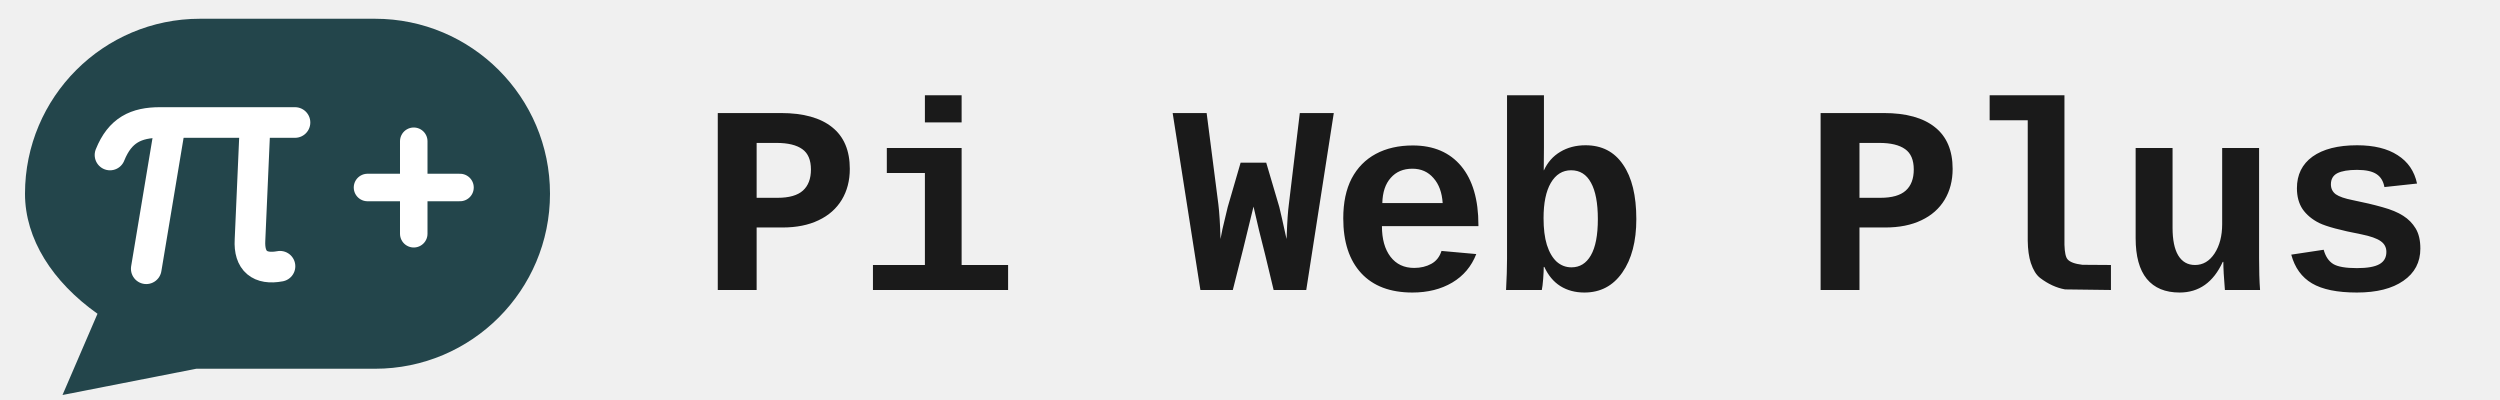
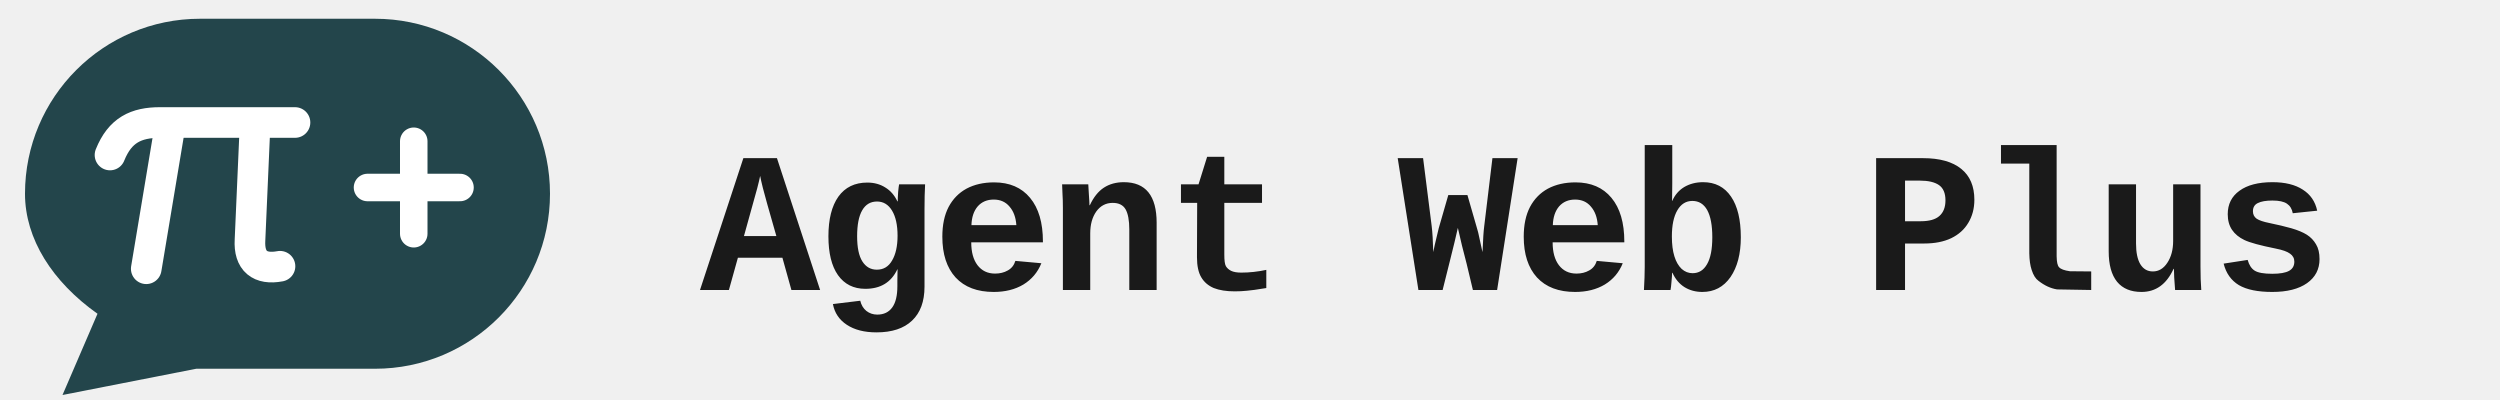
- <svg xmlns="http://www.w3.org/2000/svg" viewBox="0 0 200 32" width="200" height="32" role="img" aria-label="π+ Pi Web Plus">
+ <svg xmlns="http://www.w3.org/2000/svg" viewBox="0 0 200 32" width="200" height="32" role="img" aria-label="π+ Agent Web Plus">
  <path data-pi-brand-part="bubble" d="M16 1.5 H30 C37.73 1.5 44 7.77 44 15.5 C44 23.23 37.73 29.5 30 29.5 H15.7 L5 31.6 L7.8 25.1 C4.2 22.55 2 19.12 2 15.5 C2 7.77 8.27 1.5 16 1.5 Z" fill="#23454b" />
  <path data-pi-brand-part="pi-bar" d="M8.8 12.4 C9.6 10.4 10.9 9.8 12.8 9.8 H23.6" fill="none" stroke="#ffffff" stroke-width="2.45" stroke-linecap="round" stroke-linejoin="round" />
  <path data-pi-brand-part="pi-left-leg" d="M13.6 10.1 L11.7 21.5" fill="none" stroke="#ffffff" stroke-width="2.45" stroke-linecap="round" />
  <path data-pi-brand-part="pi-right-leg" d="M20.4 10.1 L20 19.2 C19.9 20.9 20.8 21.6 22.4 21.3" fill="none" stroke="#ffffff" stroke-width="2.45" stroke-linecap="round" stroke-linejoin="round" />
  <path data-pi-brand-part="plus" d="M33.1 11.3 V18.7 M29.4 15 H36.8" fill="none" stroke="#ffffff" stroke-width="2.2" stroke-linecap="round" />
-   <text data-pi-brand-part="wordmark" x="56" y="23.2" fill="#1a1a1a" font-family="ui-monospace, SFMono-Regular, Menlo, Monaco, Consolas, 'Liberation Mono', 'Courier New', monospace" font-size="21.5" font-weight="700" letter-spacing="-0.3">Pi Web Plus</text>
+   <text data-pi-brand-part="wordmark" x="56" y="23.2" fill="#1a1a1a" font-family="ui-monospace, SFMono-Regular, Menlo, Monaco, Consolas, 'Liberation Mono', 'Courier New', monospace" font-size="16" font-weight="700" letter-spacing="-0.3">Agent Web Plus</text>
</svg>
